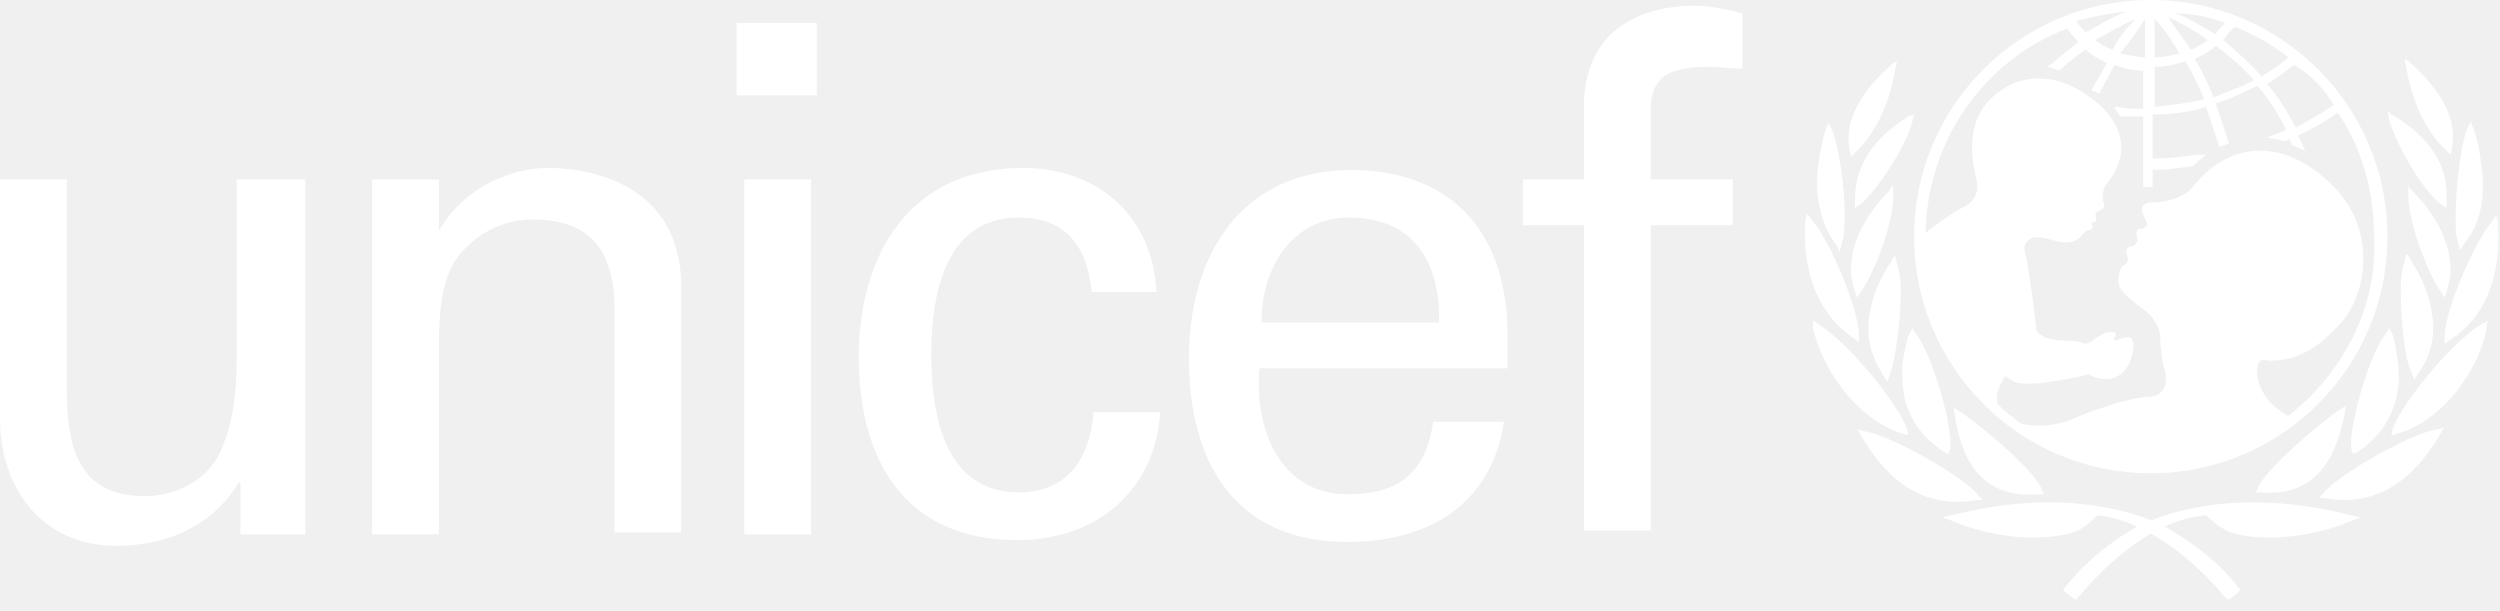
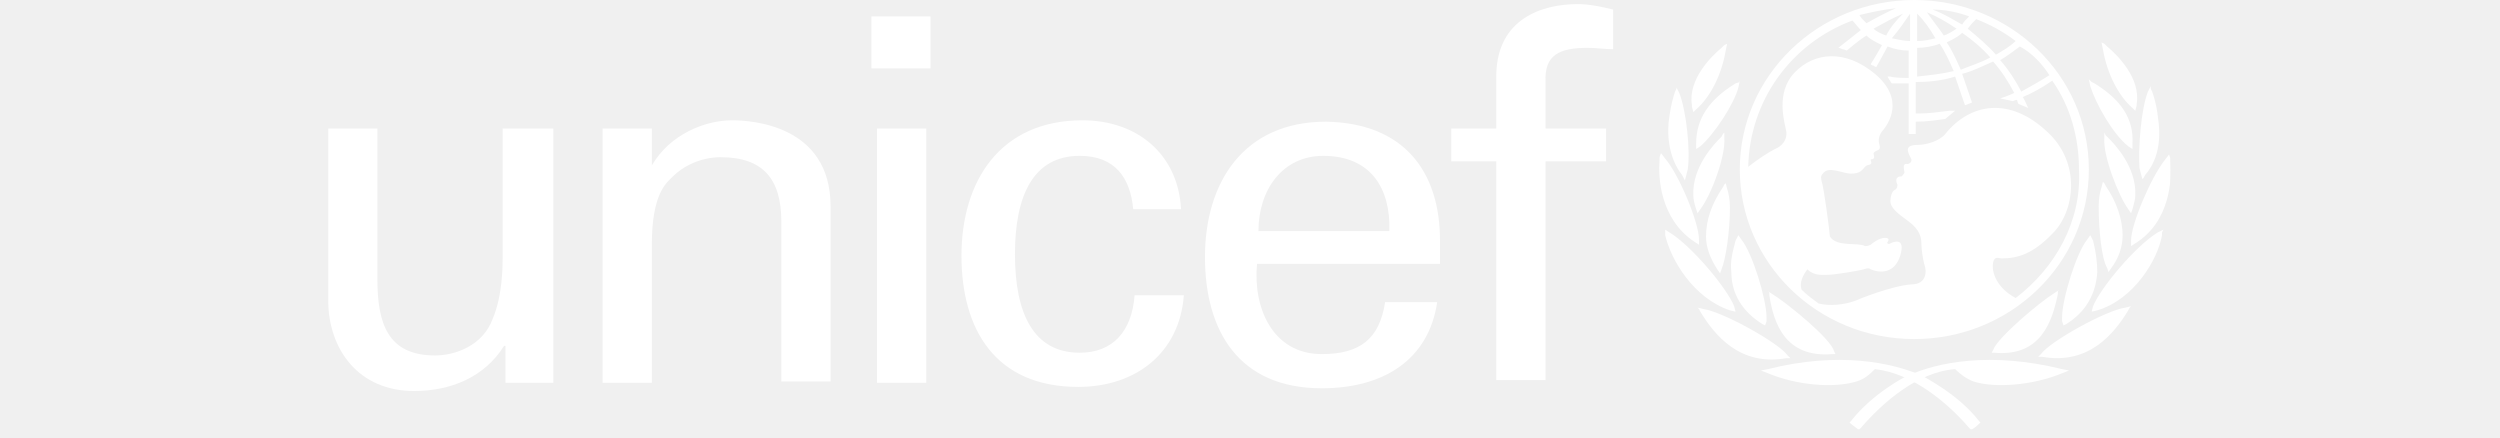
- <svg xmlns="http://www.w3.org/2000/svg" width="131" height="32" viewBox="0 0 131 32" fill="none">
-   <g clip-path="url(#clip0_511_10085)">
-     <path d="M112.7 0C105.9 0 100.3 5.5 100.3 12.4C100.3 19.2 105.8 24.8 112.7 24.8C119.5 24.8 125.1 19.3 125.1 12.4C125.1 5.5 119.5 0 112.7 0ZM122.3 5.5C121.7 5.9 121 6.3 120.3 6.7C119.9 5.9 119.4 5.1 118.8 4.4C119.3 4.1 119.8 3.7 120.2 3.4C121.1 3.9 121.8 4.7 122.3 5.5ZM117.1 1.4C118.1 1.8 119 2.3 119.9 3C119.5 3.4 119 3.7 118.5 4C117.9 3.3 117.2 2.7 116.5 2.1C116.7 1.8 116.9 1.6 117.1 1.4ZM118.1 4.2C117.4 4.6 116.7 4.8 116 5.1C115.7 4.4 115.4 3.7 115 3.1C115.4 2.9 115.8 2.7 116.1 2.4C116.8 2.9 117.5 3.5 118.1 4.2ZM116.6 1.2C116.4 1.4 116.2 1.6 116.1 1.8C115.4 1.4 114.8 1 114 0.7C114.9 0.7 115.8 0.9 116.6 1.2ZM115.7 2.1C115.4 2.3 115.1 2.5 114.8 2.6C114.4 2 114 1.5 113.6 0.9C114.3 1.2 115 1.6 115.7 2.1ZM112.9 1C113.4 1.5 113.8 2.1 114.2 2.8C113.8 2.9 113.4 3 112.9 3V1ZM112.9 3.5C113.4 3.5 114 3.4 114.5 3.2C114.9 3.8 115.2 4.5 115.5 5.2C114.7 5.4 113.8 5.5 112.9 5.6V3.5ZM112.4 1V3C112 3 111.6 2.9 111.1 2.8C111.6 2.2 112 1.6 112.4 1ZM110.7 2.6C110.4 2.5 110 2.3 109.8 2.1C110.5 1.7 111.2 1.3 111.9 1C111.4 1.5 111 2 110.7 2.6ZM111.4 0.6C110.7 0.9 110 1.3 109.3 1.7C109.1 1.5 108.9 1.3 108.8 1.1C109.6 0.9 110.5 0.7 111.4 0.6ZM119.9 21.8C118.3 20.9 118.2 19.6 118.3 19.2C118.4 18.7 118.7 18.9 118.9 18.9C120 18.9 121.1 18.6 122.5 17.1C124.1 15.5 124.6 11.9 122.1 9.6C119.5 7.1 116.7 7.5 114.9 9.8C114.5 10.3 113.6 10.6 112.9 10.6C111.7 10.6 112.5 11.5 112.5 11.7C112.5 11.9 112.3 12 112.2 12C111.8 11.9 112 12.5 112 12.6C112 12.7 111.8 12.9 111.8 12.9C111.3 12.9 111.4 13.3 111.5 13.5C111.5 13.6 111.5 13.8 111.3 13.9C111.1 14 111 14.4 111 14.7C111 15.2 111.5 15.6 112.3 16.2C113.1 16.8 113.2 17.4 113.2 17.8C113.2 18.2 113.3 18.9 113.4 19.3C113.6 19.8 113.6 20.8 112.5 20.8C111.1 20.9 108.7 21.9 108.5 22C107.7 22.3 106.7 22.4 105.9 22.2C105.5 21.9 105.1 21.6 104.7 21.2C104.5 20.7 104.8 20.1 105.1 19.7C105.6 20.2 106.2 20.1 106.6 20.1C107 20.1 108.8 19.8 109.1 19.7C109.4 19.6 109.5 19.6 109.6 19.7C110.3 20 111.3 20 111.7 18.7C112.1 17.3 111.2 17.7 111 17.8C110.9 17.9 110.7 17.8 110.8 17.7C111 17.4 110.7 17.4 110.6 17.4C110.2 17.4 109.7 17.8 109.6 17.9C109.4 18 109.3 18 109.2 18C108.7 17.7 107.2 18.1 106.7 17.3C106.7 17.1 106.3 13.8 106.1 13.2C106.1 13.1 106 12.9 106.2 12.7C106.6 12.1 107.6 12.7 108.2 12.7C108.9 12.7 109 12.4 109.2 12.2C109.4 12 109.5 12.1 109.6 12C109.7 11.9 109.6 11.8 109.6 11.7C109.6 11.6 109.7 11.7 109.8 11.6C109.9 11.5 109.8 11.3 109.8 11.2C110 10.9 110.4 11.1 110.2 10.5C110.1 10.1 110.3 9.7 110.5 9.5C110.8 9.1 112.1 7.3 109.9 5.4C107.8 3.6 105.6 3.8 104.2 5.3C102.8 6.8 103.5 9 103.6 9.6C103.7 10.2 103.3 10.7 102.8 10.9C102.4 11.1 101.5 11.7 100.9 12.2C101 7.4 103.9 3.2 108.3 1.5C108.5 1.7 108.7 2 108.9 2.2C108.4 2.6 107.3 3.5 107.3 3.5C107.3 3.5 107.4 3.5 107.6 3.6C107.7 3.6 107.9 3.7 107.9 3.7C107.9 3.7 108.8 2.9 109.3 2.6C109.6 2.9 110 3.1 110.4 3.3C110.2 3.7 109.6 4.7 109.6 4.7C109.6 4.7 109.7 4.8 109.8 4.8C109.9 4.9 110 4.9 110 4.9C110 4.9 110.6 3.8 110.8 3.4C111.3 3.6 111.8 3.7 112.3 3.7V5.7C112 5.7 111.3 5.7 111 5.6H110.8L110.9 5.8C111 5.9 111 6 111.1 6.1C111.3 6.1 112 6.1 112.3 6.1V9.8H112.8V8.9C113.6 8.9 114.2 8.8 114.9 8.7L115.6 8.1H115.2C114.4 8.2 113.7 8.3 113.1 8.3C113.1 8.3 112.9 8.3 112.8 8.3V6C113.7 6 114.7 5.9 115.6 5.6C115.8 6.2 116.3 7.7 116.3 7.7L116.8 7.5C116.8 7.5 116.3 6 116.1 5.4C116.9 5.2 117.6 4.8 118.3 4.5C118.9 5.2 119.4 6 119.8 6.8C119.4 7 118.8 7.2 118.8 7.2C119.3 7.3 119.7 7.4 119.7 7.4C119.7 7.4 119.9 7.3 120 7.3C120 7.4 120.1 7.6 120.1 7.6L120.8 7.9L120.7 7.7C120.7 7.7 120.5 7.2 120.4 7.1C121.1 6.8 121.8 6.4 122.5 5.9C123.8 7.8 124.4 10.1 124.4 12.4C124.6 16.2 122.7 19.6 119.9 21.8Z" fill="white" />
-     <path d="M99.2 3.3L99 3.5C98.3 4.1 96.6 5.8 96.9 7.7V7.8L97 8.2L97.2 8C98.2 7.1 99 5.5 99.3 3.7L99.4 3.2L99.2 3.3Z" fill="white" />
-     <path d="M95.8 6.5L95.7 6.7C95.6 7 95.4 7.7 95.3 8.5C95.1 9.7 95.2 11.5 96.2 12.8L96.3 13L96.4 13.2L96.6 12.4C96.8 11 96.5 8.1 96 6.8L95.8 6.4V6.5Z" fill="white" />
-     <path d="M94.6 11.5V11.7C94.5 12.9 94.6 16 97.1 17.7L97.4 17.9V17.5C97.4 16.3 96 12.8 95 11.6L94.7 11.2L94.6 11.5Z" fill="white" />
-     <path d="M95 17V17.2C95.4 19 97 21.8 99.6 22.7L100 22.8L99.9 22.4C99.4 21.1 96.9 18 95.3 17L95 16.8V17Z" fill="white" />
-     <path d="M100.3 6L100 6.1C98.1 7.3 97.2 8.7 97.2 10.5V10.9L97.5 10.7C98.5 9.8 99.9 7.6 100.2 6.4L100.3 5.9V6Z" fill="white" />
-     <path d="M99.1 9.8L99 10C98.5 10.5 96.9 12.2 97 14.3C97 14.6 97.1 15 97.2 15.3L97.3 15.6L97.5 15.3C98.3 14.2 99.3 11.4 99.2 10.1V9.7L99.1 9.8Z" fill="white" />
-     <path d="M99.2 13.5L99.1 13.7C98.3 14.9 97.9 16.1 97.9 17.3C97.9 18.1 98.2 18.9 98.7 19.7L98.9 20L99 19.7C99.3 19 99.6 16.9 99.6 15.2C99.6 14.6 99.5 14.1 99.4 13.8L99.3 13.4L99.2 13.5Z" fill="white" />
-     <path d="M100.1 17.4L100 17.6C99.8 18.4 99.6 19.1 99.7 19.9C99.7 21.5 100.5 22.8 101.9 23.7L102.1 23.8L102.2 23.5V23.2C102.2 21.9 101.2 18.5 100.4 17.5L100.2 17.2L100.1 17.4Z" fill="white" />
-     <path d="M97.4 22.6L97.5 22.8C98.5 24.5 100.3 26.8 103.6 26.2H103.9L103.7 26C103.1 25.1 99.1 22.8 97.7 22.6L97.3 22.5L97.4 22.6Z" fill="white" />
-     <path d="M102.3 27L101.8 27.1L102.3 27.3C104.4 28.2 107 28.4 108.6 27.9C109.2 27.7 109.5 27.4 109.9 27C112.6 27.3 115.1 29.5 116.6 31.3L116.7 31.4H116.8C117 31.3 117.2 31.1 117.3 31L117.4 30.9L117.3 30.8C115.8 28.8 113.4 27.6 113.3 27.5C111.1 26.5 107.3 25.7 102.3 27Z" fill="white" />
-     <path d="M102.4 21.4V21.6C102.7 23.6 103.5 26.2 106.9 25.9H107.1L107 25.7C106.8 24.8 103.7 22.2 102.6 21.5L102.3 21.3L102.4 21.4Z" fill="white" />
-     <path d="M126 3.1L126.1 3.6C126.4 5.4 127.2 7 128.2 7.9L128.4 8.1L128.5 7.7V7.6C128.8 5.7 127.1 4 126.4 3.4L126.2 3.2L126 3.1Z" fill="white" />
-     <path d="M129.5 6.3L129.3 6.7C128.8 8 128.6 10.9 128.7 12.3L128.9 13.1L129 13L129.1 12.8C130.2 11.5 130.2 9.8 130 8.5C129.9 7.6 129.7 7 129.6 6.7L129.5 6.5V6.3Z" fill="white" />
-     <path d="M130.8 11.3L130.5 11.7C129.5 13 128.1 16.4 128.1 17.6V18L128.4 17.8C130.9 16.2 131 13.1 130.9 11.8V11.6L130.8 11.3Z" fill="white" />
-     <path d="M130.4 16.8L130 17C128.4 18 125.9 21.1 125.4 22.4L125.3 22.8L125.7 22.7C128.3 21.9 130 19 130.3 17.2V17L130.4 16.8Z" fill="white" />
-     <path d="M125.1 5.8L125.2 6.3C125.6 7.6 126.8 9.8 127.9 10.7L128.2 10.9V10.5C128.3 8.7 127.4 7.3 125.5 6.1L125.3 6L125.1 5.8Z" fill="white" />
-     <path d="M126.2 9.7V10.1C126.1 11.4 127.2 14.3 127.9 15.3L128.1 15.6L128.2 15.3C128.3 14.9 128.4 14.6 128.4 14.3C128.5 12.2 126.9 10.5 126.4 10L126.3 9.9L126.2 9.7Z" fill="white" />
-     <path d="M126.1 13.3L126 13.7C125.9 14 125.8 14.5 125.8 15.1C125.8 16.8 126 18.9 126.4 19.6L126.5 19.9L126.7 19.6C127.2 18.9 127.5 18.1 127.5 17.2C127.5 16.1 127.1 14.8 126.3 13.6L126.2 13.4L126.1 13.3Z" fill="white" />
-     <path d="M125.2 17.2L125 17.5C124.2 18.5 123.2 21.9 123.2 23.2C123.2 23.2 123.2 23.4 123.2 23.5L123.3 23.8L123.5 23.7C124.9 22.8 125.6 21.5 125.7 19.9C125.7 19.2 125.6 18.4 125.4 17.6L125.3 17.4L125.2 17.2Z" fill="white" />
-     <path d="M128.1 22.4L127.7 22.5C126.3 22.7 122.3 25 121.7 25.9L121.5 26.1H121.8C125.1 26.7 126.9 24.4 127.9 22.7L128 22.5L128.1 22.4Z" fill="white" />
-     <path d="M112.2 27.5C112.1 27.5 109.7 28.8 108.2 30.8L108.1 30.9L108.2 31C108.3 31.1 108.6 31.3 108.7 31.4H108.8L108.9 31.3C110.4 29.5 112.9 27.2 115.6 27C116 27.4 116.4 27.7 116.9 27.9C118.4 28.4 121.1 28.2 123.2 27.3L123.7 27.1L123.2 27C118.1 25.7 114.3 26.5 112.2 27.5Z" fill="white" />
-     <path d="M123 21.2L122.7 21.4C121.6 22.1 118.6 24.7 118.3 25.6L118.2 25.8H118.4C121.7 26.1 122.5 23.5 122.9 21.5V21.3L123 21.2Z" fill="white" />
-     <path d="M38.6 1.2H42.8V5H38.6V1.2ZM39 9.4H42.5V28H39V9.4Z" fill="white" />
-     <path d="M12.5 9.4H16V28H12.6V25.3H12.5C11.1 27.6 8.7 28.6 6.1 28.6C2.2 28.6 0 25.6 0 21.9V9.4H3.5V20.4C3.5 23.6 4.2 26 7.6 26C9 26 11 25.3 11.7 23.3C12.4 21.6 12.4 19.4 12.4 18.9V9.4H12.5Z" fill="white" />
-     <path d="M23 12.1C24.3 9.8 26.8 8.8 28.7 8.8C30 8.8 35.7 9.1 35.7 15.1V27.9H32.2V16.2C32.2 13.1 30.9 11.5 27.9 11.5C27.9 11.5 26 11.4 24.5 12.9C24 13.4 23 14.2 23 17.9V28H19.5V9.4H23V12.1Z" fill="white" />
-     <path d="M57.2 15.3C57 13 55.9 11.4 53.4 11.4C50.1 11.4 48.8 14.3 48.8 18.6C48.8 22.9 50.1 25.8 53.4 25.8C55.7 25.8 57.1 24.3 57.3 21.6H60.8C60.5 25.8 57.4 28.3 53.3 28.3C47.4 28.3 45 24.1 45 18.7C45 13.3 47.7 8.8 53.6 8.8C57.5 8.8 60.4 11.3 60.6 15.3H57.2Z" fill="white" />
-     <path d="M66 19.3C65.7 22.5 67.1 25.9 70.6 25.9C73.3 25.9 74.7 24.8 75.1 22.1H78.8C78.2 26.3 75 28.4 70.6 28.4C64.7 28.4 62.3 24.2 62.3 18.8C62.3 13.4 65 8.9 70.9 8.9C76.4 9 79 12.5 79 17.6V19.3H66ZM75.4 16.9C75.5 13.8 74.1 11.4 70.7 11.4C67.8 11.4 66.1 13.9 66.1 16.9H75.4Z" fill="white" />
-     <path d="M83 27.8V11.8H79.8V9.4H83V5.4C83.1 1.4 86.2 0.3 88.8 0.3C89.6 0.3 90.5 0.5 91.3 0.7V3.6C90.7 3.6 90.1 3.5 89.5 3.5C87.5 3.5 86.4 4 86.5 6V9.4H90.8V11.8H86.5V27.8H83Z" fill="white" />
+ <svg xmlns="http://www.w3.org/2000/svg" width="160" height="28" viewBox="0 0 160 28" fill="none">
+   <mask id="mask0_515_10275" style="mask-type:luminance" maskUnits="userSpaceOnUse" x="21" y="0" width="118" height="28">
+     <path d="M138.91 0H21V27.562H138.91V0Z" fill="white" />
+   </mask>
+   <g mask="url(#mask0_515_10275)">
+     <path d="M122.516 0C116.391 0 111.347 4.812 111.347 10.85C111.347 16.8 116.301 21.7 122.516 21.7C128.641 21.7 133.686 16.887 133.686 10.85C133.686 4.812 128.641 0 122.516 0ZM131.163 4.812C130.623 5.162 129.992 5.513 129.362 5.862C129.002 5.162 128.551 4.463 128.011 3.85C128.461 3.587 128.912 3.237 129.272 2.975C130.083 3.413 130.713 4.112 131.163 4.812ZM126.479 1.225C127.38 1.575 128.191 2.013 129.002 2.625C128.641 2.975 128.191 3.237 127.741 3.5C127.2 2.888 126.57 2.362 125.939 1.837C126.119 1.575 126.299 1.4 126.479 1.225ZM127.38 3.675C126.75 4.025 126.119 4.2 125.489 4.463C125.218 3.85 124.948 3.237 124.588 2.712C124.948 2.538 125.309 2.362 125.579 2.1C126.209 2.538 126.84 3.062 127.38 3.675ZM126.029 1.05C125.849 1.225 125.669 1.4 125.579 1.575C124.948 1.225 124.408 0.875 123.687 0.613C124.498 0.613 125.309 0.787 126.029 1.05ZM125.218 1.837C124.948 2.013 124.678 2.188 124.408 2.275C124.047 1.75 123.687 1.312 123.327 0.787C123.957 1.05 124.588 1.4 125.218 1.837ZM122.696 0.875C123.147 1.312 123.507 1.837 123.867 2.45C123.507 2.538 123.147 2.625 122.696 2.625V0.875ZM122.696 3.062C123.147 3.062 123.687 2.975 124.138 2.8C124.498 3.325 124.768 3.938 125.038 4.55C124.318 4.725 123.507 4.812 122.696 4.9V3.062ZM122.246 0.875V2.625C121.886 2.625 121.525 2.538 121.075 2.45C121.525 1.925 121.886 1.4 122.246 0.875ZM120.715 2.275C120.444 2.188 120.084 2.013 119.904 1.837C120.534 1.488 121.165 1.137 121.796 0.875C121.345 1.312 120.985 1.75 120.715 2.275ZM121.345 0.525C120.715 0.787 120.084 1.137 119.454 1.488C119.273 1.312 119.093 1.137 119.003 0.963C119.724 0.787 120.534 0.613 121.345 0.525ZM129.002 19.075C127.56 18.288 127.47 17.15 127.56 16.8C127.65 16.363 127.921 16.538 128.101 16.538C129.092 16.538 130.083 16.275 131.344 14.963C132.785 13.562 133.235 10.412 130.983 8.4C128.641 6.213 126.119 6.562 124.498 8.575C124.138 9.012 123.327 9.275 122.696 9.275C121.615 9.275 122.336 10.062 122.336 10.238C122.336 10.412 122.156 10.5 122.066 10.5C121.705 10.412 121.886 10.938 121.886 11.025C121.886 11.113 121.705 11.287 121.705 11.287C121.255 11.287 121.345 11.637 121.435 11.812C121.435 11.9 121.435 12.075 121.255 12.162C121.075 12.25 120.985 12.6 120.985 12.863C120.985 13.3 121.435 13.65 122.156 14.175C122.876 14.7 122.967 15.225 122.967 15.575C122.967 15.925 123.057 16.538 123.147 16.887C123.327 17.325 123.327 18.2 122.336 18.2C121.075 18.288 118.913 19.163 118.733 19.25C118.012 19.512 117.112 19.6 116.391 19.425C116.031 19.163 115.67 18.9 115.31 18.55C115.13 18.113 115.4 17.587 115.67 17.238C116.121 17.675 116.661 17.587 117.021 17.587C117.382 17.587 119.003 17.325 119.273 17.238C119.544 17.15 119.634 17.15 119.724 17.238C120.354 17.5 121.255 17.5 121.615 16.363C121.976 15.137 121.165 15.488 120.985 15.575C120.895 15.662 120.715 15.575 120.805 15.488C120.985 15.225 120.715 15.225 120.625 15.225C120.264 15.225 119.814 15.575 119.724 15.662C119.544 15.75 119.454 15.75 119.363 15.75C118.913 15.488 117.562 15.838 117.112 15.137C117.112 14.963 116.751 12.075 116.571 11.55C116.571 11.463 116.481 11.287 116.661 11.113C117.021 10.588 117.922 11.113 118.463 11.113C119.093 11.113 119.183 10.85 119.363 10.675C119.544 10.5 119.634 10.588 119.724 10.5C119.814 10.412 119.724 10.325 119.724 10.238C119.724 10.15 119.814 10.238 119.904 10.15C119.994 10.062 119.904 9.887 119.904 9.8C120.084 9.537 120.444 9.713 120.264 9.188C120.174 8.838 120.354 8.488 120.534 8.312C120.805 7.963 121.976 6.388 119.994 4.725C118.102 3.15 116.121 3.325 114.86 4.638C113.599 5.95 114.229 7.875 114.319 8.4C114.409 8.925 114.049 9.363 113.599 9.537C113.238 9.713 112.428 10.238 111.887 10.675C111.977 6.475 114.589 2.8 118.553 1.312C118.733 1.488 118.913 1.75 119.093 1.925C118.643 2.275 117.652 3.062 117.652 3.062C117.652 3.062 117.742 3.062 117.922 3.15C118.012 3.15 118.192 3.237 118.192 3.237C118.192 3.237 119.003 2.538 119.454 2.275C119.724 2.538 120.084 2.712 120.444 2.888C120.264 3.237 119.724 4.112 119.724 4.112C119.724 4.112 119.814 4.2 119.904 4.2C119.994 4.287 120.084 4.287 120.084 4.287C120.084 4.287 120.625 3.325 120.805 2.975C121.255 3.15 121.705 3.237 122.156 3.237V4.987C121.886 4.987 121.255 4.987 120.985 4.9H120.805L120.895 5.075C120.985 5.162 120.985 5.25 121.075 5.338C121.255 5.338 121.886 5.338 122.156 5.338V8.575H122.606V7.787C123.327 7.787 123.867 7.7 124.498 7.612L125.128 7.088H124.768C124.047 7.175 123.417 7.263 122.876 7.263C122.876 7.263 122.696 7.263 122.606 7.263V5.25C123.417 5.25 124.318 5.162 125.128 4.9C125.309 5.425 125.759 6.737 125.759 6.737L126.209 6.562C126.209 6.562 125.759 5.25 125.579 4.725C126.299 4.55 126.93 4.2 127.56 3.938C128.101 4.55 128.551 5.25 128.912 5.95C128.551 6.125 128.011 6.3 128.011 6.3C128.461 6.388 128.821 6.475 128.821 6.475C128.821 6.475 129.002 6.388 129.092 6.388C129.092 6.475 129.182 6.65 129.182 6.65L129.812 6.912L129.722 6.737C129.722 6.737 129.542 6.3 129.452 6.213C130.083 5.95 130.713 5.6 131.344 5.162C132.515 6.825 133.055 8.838 133.055 10.85C133.235 14.175 131.524 17.15 129.002 19.075Z" fill="white" />
+     <path d="M110.356 2.888L110.176 3.063C109.545 3.588 108.014 5.076 108.284 6.738V6.826L108.374 7.176L108.554 7.001C109.455 6.213 110.176 4.813 110.446 3.238L110.536 2.801L110.356 2.888Z" fill="white" />
+     <path d="M107.293 5.687L107.203 5.862C107.113 6.125 106.933 6.737 106.843 7.437C106.663 8.487 106.753 10.062 107.654 11.2L107.744 11.375L107.834 11.55L108.014 10.85C108.194 9.625 107.924 7.087 107.473 5.95L107.293 5.6V5.687Z" fill="white" />
+     <path d="M106.212 10.063V10.238C106.122 11.288 106.212 14.001 108.464 15.488L108.734 15.663V15.313C108.734 14.263 107.473 11.201 106.573 10.151L106.302 9.801L106.212 10.063Z" fill="white" />
+     <path d="M106.573 14.874V15.049C106.933 16.624 108.374 19.074 110.716 19.862L111.076 19.949L110.986 19.599C110.536 18.462 108.284 15.749 106.843 14.874L106.573 14.699V14.874Z" fill="white" />
+     <path d="M111.347 5.25L111.076 5.337C109.365 6.387 108.554 7.612 108.554 9.187V9.537L108.824 9.362C109.725 8.575 110.986 6.65 111.256 5.6L111.347 5.162V5.25Z" fill="white" />
+     <path d="M110.266 8.576L110.176 8.751C109.725 9.188 108.284 10.676 108.374 12.513C108.374 12.776 108.464 13.126 108.554 13.388L108.644 13.651L108.825 13.388C109.545 12.426 110.446 9.976 110.356 8.838V8.488L110.266 8.576Z" fill="white" />
+     <path d="M110.356 11.812L110.266 11.987C109.545 13.037 109.185 14.087 109.185 15.137C109.185 15.837 109.455 16.537 109.905 17.237L110.086 17.5L110.176 17.237C110.446 16.625 110.716 14.787 110.716 13.3C110.716 12.775 110.626 12.337 110.536 12.075L110.446 11.725L110.356 11.812Z" fill="white" />
+     <path d="M111.166 15.226L111.076 15.401C110.896 16.101 110.716 16.713 110.806 17.413C110.806 18.813 111.527 19.951 112.788 20.738L112.968 20.826L113.058 20.563V20.301C113.058 19.163 112.157 16.188 111.437 15.313L111.256 15.051L111.166 15.226Z" fill="white" />
+     <path d="M108.734 19.775L108.824 19.95C109.725 21.438 111.347 23.45 114.319 22.925H114.589L114.409 22.75C113.869 21.962 110.266 19.95 109.005 19.775L108.644 19.688L108.734 19.775Z" fill="white" />
+     <path d="M113.148 23.625L112.698 23.713L113.148 23.888C115.04 24.675 117.382 24.85 118.823 24.413C119.363 24.238 119.634 23.975 119.994 23.625C122.426 23.888 124.678 25.813 126.029 27.388L126.119 27.475H126.209C126.389 27.388 126.57 27.213 126.66 27.125L126.75 27.038L126.66 26.95C125.308 25.2 123.147 24.15 123.057 24.063C121.075 23.188 117.652 22.488 113.148 23.625Z" fill="white" />
+     <path d="M113.238 18.724V18.899C113.508 20.649 114.229 22.924 117.292 22.662H117.472L117.382 22.487C117.202 21.699 114.409 19.424 113.418 18.812L113.148 18.637L113.238 18.724Z" fill="white" />
+     <path d="M134.496 2.713L134.586 3.15C134.856 4.725 135.577 6.125 136.478 6.913L136.658 7.088L136.748 6.738V6.65C137.018 4.988 135.487 3.5 134.856 2.975L134.676 2.8L134.496 2.713Z" fill="white" />
+     <path d="M137.649 5.512L137.469 5.862C137.018 6.999 136.838 9.537 136.928 10.762L137.108 11.462L137.199 11.374L137.289 11.199C138.279 10.062 138.279 8.574 138.099 7.437C138.009 6.649 137.829 6.124 137.739 5.862L137.649 5.687V5.512Z" fill="white" />
+     <path d="M138.82 9.887L138.55 10.237C137.649 11.374 136.388 14.349 136.388 15.399V15.749L136.658 15.574C138.91 14.174 139 11.462 138.91 10.324V10.149L138.82 9.887Z" fill="white" />
+     <path d="M138.46 14.699L138.099 14.874C136.658 15.749 134.406 18.462 133.956 19.599L133.866 19.949L134.226 19.862C136.568 19.162 138.099 16.624 138.37 15.049V14.874L138.46 14.699Z" fill="white" />
+     <path d="M133.686 5.074L133.776 5.512C134.136 6.649 135.217 8.574 136.208 9.362L136.478 9.537V9.187C136.568 7.612 135.757 6.387 134.046 5.337L133.866 5.249L133.686 5.074Z" fill="white" />
+     <path d="M134.676 8.488V8.838C134.586 9.976 135.577 12.513 136.208 13.388L136.388 13.651L136.478 13.388C136.568 13.038 136.658 12.776 136.658 12.513C136.748 10.676 135.307 9.188 134.857 8.751L134.766 8.663L134.676 8.488Z" fill="white" />
+     <path d="M134.586 11.637L134.496 11.987C134.406 12.249 134.316 12.687 134.316 13.212C134.316 14.699 134.496 16.537 134.856 17.149L134.946 17.412L135.127 17.149C135.577 16.537 135.847 15.837 135.847 15.049C135.847 14.087 135.487 12.949 134.766 11.899L134.676 11.724L134.586 11.637Z" fill="white" />
+     <path d="M133.776 15.051L133.595 15.313C132.875 16.188 131.974 19.163 131.974 20.301C131.974 20.301 131.974 20.476 131.974 20.563L132.064 20.826L132.244 20.738C133.505 19.951 134.136 18.813 134.226 17.413C134.226 16.801 134.136 16.101 133.956 15.401L133.866 15.226L133.776 15.051Z" fill="white" />
+     <path d="M136.388 19.6L136.028 19.687C134.767 19.862 131.163 21.875 130.623 22.662L130.443 22.837H130.713C133.686 23.362 135.307 21.35 136.208 19.862L136.298 19.687L136.388 19.6Z" fill="white" />
+     <path d="M122.066 24.063C121.976 24.063 119.814 25.2 118.463 26.95L118.373 27.038L118.463 27.125C118.553 27.213 118.823 27.388 118.913 27.475H119.003L119.093 27.388C120.444 25.813 122.696 23.8 125.128 23.625C125.489 23.975 125.849 24.238 126.299 24.413C127.65 24.85 130.082 24.675 131.974 23.888L132.424 23.713L131.974 23.625C127.38 22.488 123.957 23.188 122.066 24.063Z" fill="white" />
+     <path d="M131.794 18.551L131.524 18.726C130.533 19.338 127.831 21.613 127.56 22.401L127.47 22.576H127.65C130.623 22.838 131.344 20.563 131.704 18.813V18.638L131.794 18.551Z" fill="white" />
+     <path d="M55.77 1.051H59.553V4.376H55.77V1.051ZM56.13 8.226H59.282V24.501H56.13V8.226Z" fill="white" />
+     <path d="M32.26 8.225H35.412V24.5H32.35V22.137H32.26C30.998 24.15 28.837 25.025 26.495 25.025C22.982 25.025 21 22.4 21 19.162V8.225H24.153V17.85C24.153 20.65 24.783 22.75 27.846 22.75C29.107 22.75 30.908 22.137 31.539 20.387C32.169 18.9 32.169 16.975 32.169 16.537V8.225H32.26Z" fill="white" />
+     <path d="M41.718 10.587C42.889 8.574 45.141 7.699 46.852 7.699C48.023 7.699 53.157 7.962 53.157 13.212V24.412H50.005V14.174C50.005 11.462 48.834 10.062 46.131 10.062C46.131 10.062 44.42 9.974 43.069 11.287C42.618 11.724 41.718 12.424 41.718 15.662V24.499H38.565V8.224H41.718V10.587Z" fill="white" />
+     <path d="M72.524 13.387C72.344 11.374 71.353 9.974 69.101 9.974C66.128 9.974 64.957 12.512 64.957 16.274C64.957 20.037 66.128 22.574 69.101 22.574C71.173 22.574 72.434 21.262 72.614 18.899H75.766C75.496 22.574 72.704 24.762 69.011 24.762C63.696 24.762 61.534 21.087 61.534 16.362C61.534 11.637 63.967 7.699 69.281 7.699C72.794 7.699 75.406 9.887 75.586 13.387H72.524Z" fill="white" />
+     <path d="M80.451 16.887C80.18 19.687 81.441 22.662 84.594 22.662C87.026 22.662 88.287 21.7 88.647 19.337H91.98C91.44 23.012 88.557 24.85 84.594 24.85C79.279 24.85 77.118 21.175 77.118 16.45C77.118 11.725 79.55 7.787 84.864 7.787C89.819 7.875 92.16 10.937 92.16 15.4V16.887H80.451ZM88.918 14.787C89.008 12.075 87.747 9.975 84.684 9.975C82.072 9.975 80.541 12.162 80.541 14.787H88.918Z" fill="white" />
+     <path d="M95.763 24.324V10.324H92.881V8.224H95.763V4.724C95.853 1.224 98.646 0.262 100.988 0.262C101.708 0.262 102.519 0.437 103.24 0.612V3.149C102.699 3.149 102.159 3.062 101.618 3.062C99.817 3.062 98.826 3.499 98.916 5.249V8.224H102.789V10.324H98.916V24.324H95.763Z" fill="white" />
  </g>
-   <defs>
-     <clipPath id="clip0_511_10085">
-       <rect width="130.9" height="31.5" fill="white" />
-     </clipPath>
-   </defs>
</svg>
